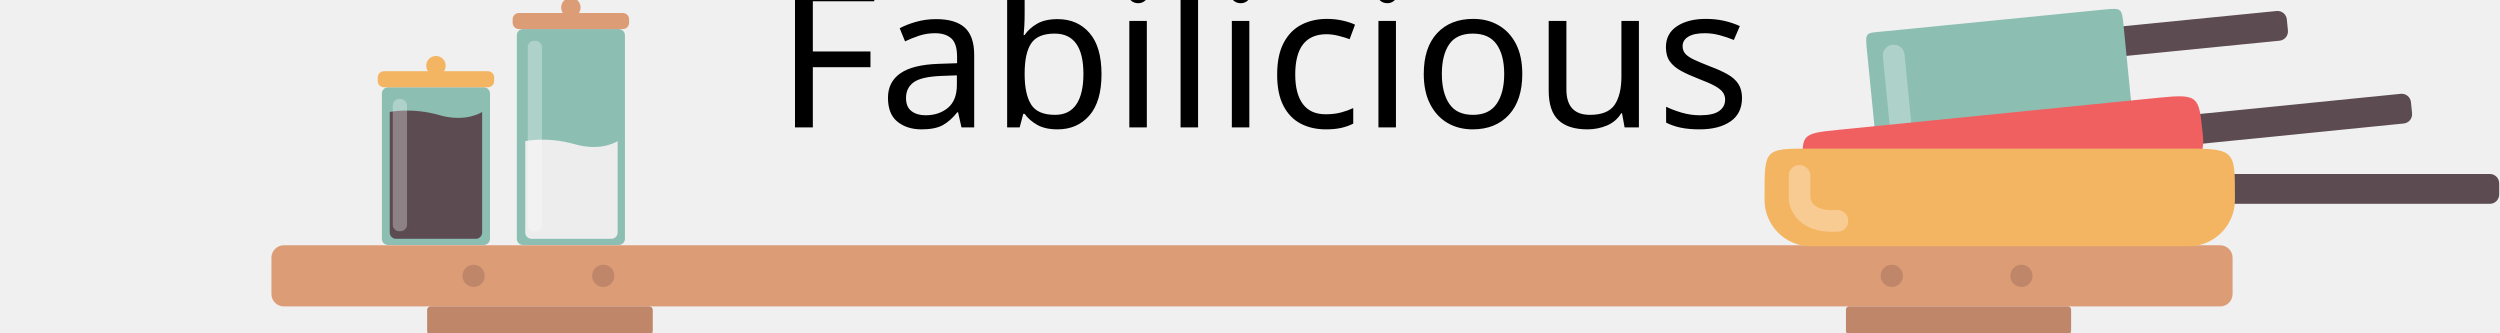
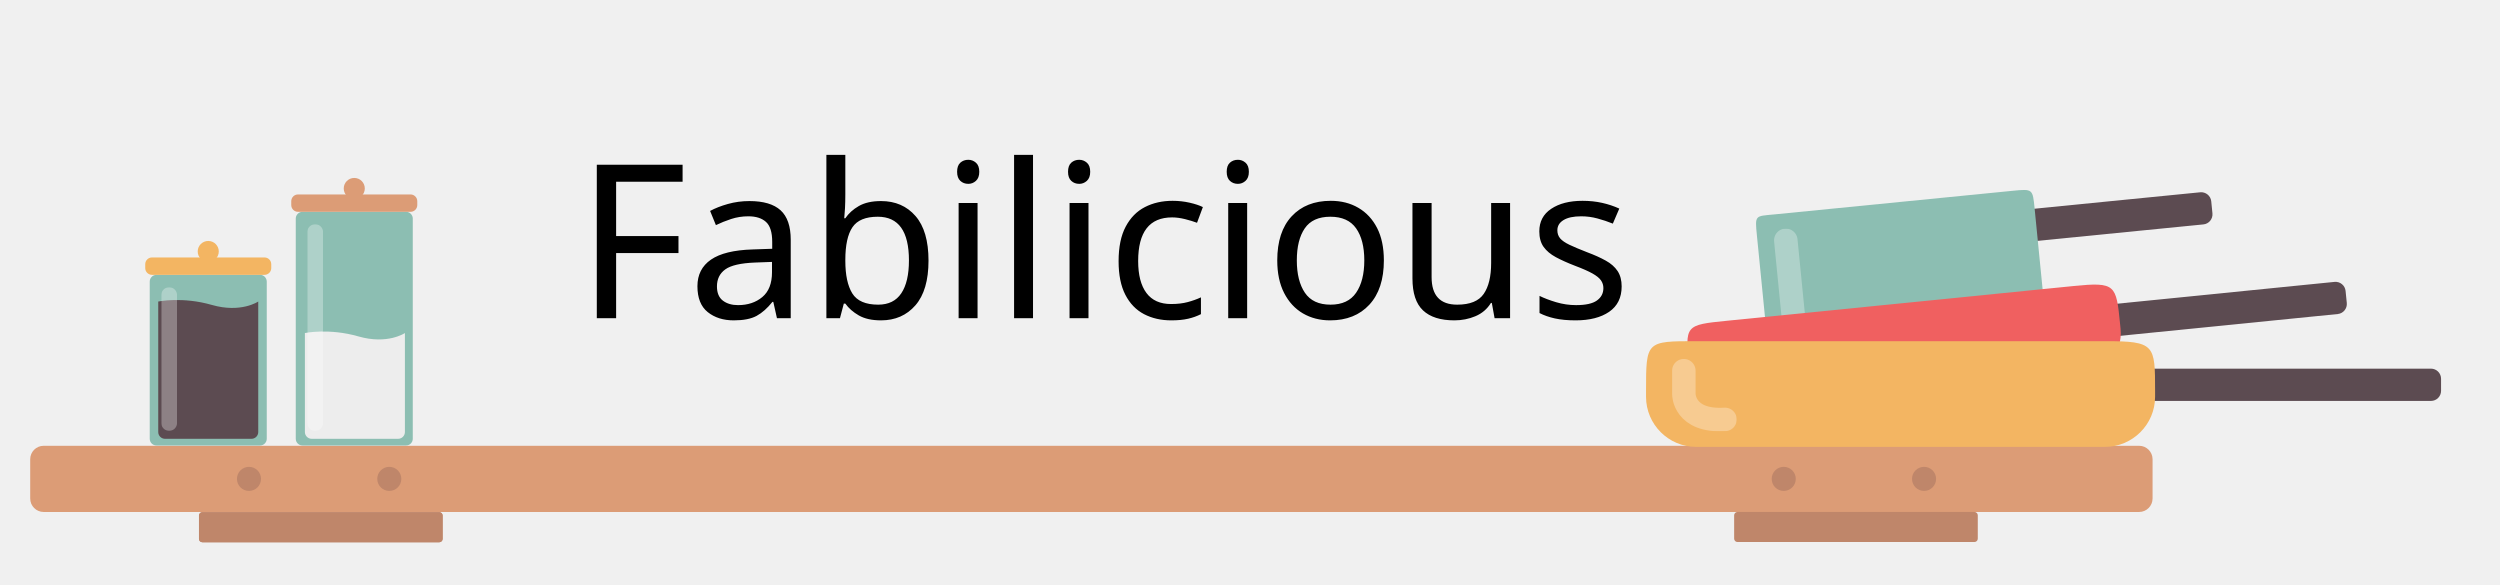
- <svg xmlns="http://www.w3.org/2000/svg" id="svg8259" version="1.1" width="1006.718" height="133.74" viewBox="0 0 1006.718 133.74">
+ <svg xmlns="http://www.w3.org/2000/svg" id="svg8259" version="1.1" width="262.541mm" height="61.409mm" viewBox="0 0 930.263 217.591">
  <defs id="defs8263">
    <clipPath clipPathUnits="userSpaceOnUse" id="clipPath10043">
      <path d="m -50.859,-313.507 c -7.716,0.139 -14.085,-6.006 -14.223,-13.724 -0.138,-7.716 6.004,-14.084 13.723,-14.223 7.715,-0.141 14.082,6.004 14.223,13.72 0.139,7.716 -6.004,14.088 -13.723,14.226 m 76.7,73.5 -11.75,0.211 c -15.448,-0.973 -34.529,-10.963 -37.784,-27.54 -3.822,-19.495 11.12,-34.987 10.467,-53.806 -1.236,-35.705 -43.593,-50.784 -66.35,-23.334 -24.592,29.666 7.875,48.896 3.226,78.092 -2.655,16.679 -21.361,27.348 -36.766,28.874 l -11.75,0.212 c -11.024,0.196 -19.8,9.294 -19.602,20.319 l 4.02,223.565 c 0.199,11.025 9.297,19.802 20.321,19.602 l 148.711,-2.675 c 11.023,-0.196 21.794,-9.33 21.598,-20.356 L 46.161,-220.407 c -0.199,-11.026 -9.293,-19.799 -20.32,-19.6" style="fill:#549eaf;fill-opacity:1;fill-rule:nonzero;stroke:none" id="path10045" />
    </clipPath>
    <clipPath clipPathUnits="userSpaceOnUse" id="clipPath10039">
      <path d="m -50.859,-313.507 c -7.716,0.139 -14.085,-6.006 -14.223,-13.724 -0.138,-7.716 6.004,-14.084 13.723,-14.223 7.715,-0.141 14.082,6.004 14.223,13.72 0.139,7.716 -6.004,14.088 -13.723,14.226 m 76.7,73.5 -11.75,0.211 c -15.448,-0.973 -34.529,-10.963 -37.784,-27.54 -3.822,-19.495 11.12,-34.987 10.467,-53.806 -1.236,-35.705 -43.593,-50.784 -66.35,-23.334 -24.592,29.666 7.875,48.896 3.226,78.092 -2.655,16.679 -21.361,27.348 -36.766,28.874 l -11.75,0.212 c -11.024,0.196 -19.8,9.294 -19.602,20.319 l 4.02,223.565 c 0.199,11.025 9.297,19.802 20.321,19.602 l 148.711,-2.675 c 11.023,-0.196 21.794,-9.33 21.598,-20.356 L 46.161,-220.407 c -0.199,-11.026 -9.293,-19.799 -20.32,-19.6" style="fill:#549eaf;fill-opacity:1;fill-rule:nonzero;stroke:none" id="path10041" />
    </clipPath>
    <clipPath clipPathUnits="userSpaceOnUse" id="clipPath10035">
      <path d="m -50.859,-313.507 c -7.716,0.139 -14.085,-6.006 -14.223,-13.724 -0.138,-7.716 6.004,-14.084 13.723,-14.223 7.715,-0.141 14.082,6.004 14.223,13.72 0.139,7.716 -6.004,14.088 -13.723,14.226 m 76.7,73.5 -11.75,0.211 c -15.448,-0.973 -34.529,-10.963 -37.784,-27.54 -3.822,-19.495 11.12,-34.987 10.467,-53.806 -1.236,-35.705 -43.593,-50.784 -66.35,-23.334 -24.592,29.666 7.875,48.896 3.226,78.092 -2.655,16.679 -21.361,27.348 -36.766,28.874 l -11.75,0.212 c -11.024,0.196 -19.8,9.294 -19.602,20.319 l 4.02,223.565 c 0.199,11.025 9.297,19.802 20.321,19.602 l 148.711,-2.675 c 11.023,-0.196 21.794,-9.33 21.598,-20.356 L 46.161,-220.407 c -0.199,-11.026 -9.293,-19.799 -20.32,-19.6" style="fill:#549eaf;fill-opacity:1;fill-rule:nonzero;stroke:none" id="path10037" />
    </clipPath>
    <clipPath clipPathUnits="userSpaceOnUse" id="clipPath10031">
      <path d="m -50.859,-313.507 c -7.716,0.139 -14.085,-6.006 -14.223,-13.724 -0.138,-7.716 6.004,-14.084 13.723,-14.223 7.715,-0.141 14.082,6.004 14.223,13.72 0.139,7.716 -6.004,14.088 -13.723,14.226 m 76.7,73.5 -11.75,0.211 c -15.448,-0.973 -34.529,-10.963 -37.784,-27.54 -3.822,-19.495 11.12,-34.987 10.467,-53.806 -1.236,-35.705 -43.593,-50.784 -66.35,-23.334 -24.592,29.666 7.875,48.896 3.226,78.092 -2.655,16.679 -21.361,27.348 -36.766,28.874 l -11.75,0.212 c -11.024,0.196 -19.8,9.294 -19.602,20.319 l 4.02,223.565 c 0.199,11.025 9.297,19.802 20.321,19.602 l 148.711,-2.675 c 11.023,-0.196 21.794,-9.33 21.598,-20.356 L 46.161,-220.407 c -0.199,-11.026 -9.293,-19.799 -20.32,-19.6" style="fill:#549eaf;fill-opacity:1;fill-rule:nonzero;stroke:none" id="path10033" />
    </clipPath>
    <clipPath clipPathUnits="userSpaceOnUse" id="clipPath322">
      <path d="m 498.75,595.5 19.25,0 0,-21.548 -19.25,0 0,21.548 z" id="path324" />
    </clipPath>
    <clipPath clipPathUnits="userSpaceOnUse" id="clipPath290">
      <path d="m 529.105,634.301 10.236,0 0,-39.661 -10.236,0 0,39.661 z" id="path292" />
    </clipPath>
    <clipPath clipPathUnits="userSpaceOnUse" id="clipPath1198">
      <path d="m 230.168,320.1 7,0 0,-63.821 -7,0 0,63.821 z" id="path1200" />
    </clipPath>
    <clipPath clipPathUnits="userSpaceOnUse" id="clipPath1102">
      <path d="m 295.055,348.1 7,0 0,-91.821 -7,0 0,91.821 z" id="path1104" />
    </clipPath>
  </defs>
-   <g id="layer3" style="display:inline" transform="translate(-449.6168,-111.5246)" />
-   <g id="layer5" style="display:inline" transform="translate(-449.6168,-111.5246)" />
-   <g id="layer4" style="display:inline" transform="translate(-449.6168,-111.5246)">
+   <g id="layer3" style="display:inline" transform="translate(-547.6763,-44.40846)" />
+   <g id="layer5" style="display:inline" transform="translate(-547.6763,-44.40846)" />
+   <g id="layer4" style="display:inline" transform="translate(-547.6763,-44.40846)">
    <path id="path1370" style="fill:#dc9c76;fill-opacity:1;fill-rule:nonzero;stroke:none" d="m 1343.656,234.917 -779.741,0 c -2.75,0 -5,-2.25 -5,-5 l 0,-14.63 c 0,-2.75 2.25,-5 5,-5 l 779.741,0 c 2.75,0 5,2.25 5,5 l 0,14.63 c 0,2.75 -2.25,5 -5,5" />
    <path id="path1374" style="fill:#bf866a;fill-opacity:1;fill-rule:nonzero;stroke:none" d="m 711.129,246.181 -88.161,0 c -0.688,0 -1.25,-0.562 -1.25,-1.25 l 0,-8.69 c 0,-0.688 0.562,-1.25 1.25,-1.25 l 88.161,0 c 0.688,0 1.25,0.562 1.25,1.25 l 0,8.69 c 0,0.688 -0.562,1.25 -1.25,1.25" />
    <path id="path1382" style="fill:#bf866a;fill-opacity:1;fill-rule:nonzero;stroke:none" d="m 644.806,222.602 c 0,2.475 -2.006,4.481 -4.481,4.481 -2.475,0 -4.481,-2.006 -4.481,-4.481 0,-2.475 2.006,-4.481 4.481,-4.481 2.475,0 4.481,2.006 4.481,4.481" />
    <path id="path1386" style="fill:#bf866a;fill-opacity:1;fill-rule:nonzero;stroke:none" d="m 697.017,222.602 c 0,2.475 -2.006,4.481 -4.481,4.481 -2.475,0 -4.481,-2.006 -4.481,-4.481 0,-2.475 2.006,-4.481 4.481,-4.481 2.475,0 4.481,2.006 4.481,4.481" />
    <path id="path1390" style="fill:#bf866a;fill-opacity:1;fill-rule:nonzero;stroke:none" d="m 1215.895,222.602 c 0,2.475 -2.006,4.481 -4.481,4.481 -2.475,0 -4.481,-2.006 -4.481,-4.481 0,-2.475 2.006,-4.481 4.481,-4.481 2.475,0 4.481,2.006 4.481,4.481" />
    <path id="path1394" style="fill:#bf866a;fill-opacity:1;fill-rule:nonzero;stroke:none" d="m 1268.106,222.602 c 0,2.475 -2.006,4.481 -4.481,4.481 -2.475,0 -4.481,-2.006 -4.481,-4.481 0,-2.475 2.006,-4.481 4.481,-4.481 2.475,0 4.481,2.006 4.481,4.481" />
    <g id="g3513" transform="translate(0,-2)">
      <path d="m 1367.575,129.913 -103.33,10.238 c -2.053,0.203 -3.897,-1.31 -4.101,-3.362 l -0.445,-4.492 c -0.204,-2.053 1.31,-3.897 3.362,-4.101 l 103.329,-10.238 c 2.053,-0.203 3.899,1.31 4.103,3.362 l 0.445,4.492 c 0.203,2.053 -1.31,3.897 -3.362,4.101" style="fill:#5c4b51;fill-opacity:1;fill-rule:nonzero;stroke:none" id="path280" />
      <path d="m 1302.854,178.074 -88.916,8.809 c -3.961,0.393 -7.522,-2.526 -7.915,-6.487 l -4.586,-46.292 c -0.775,-7.821 -0.714,-7.201 6.487,-7.915 l 88.916,-8.809 c 7.201,-0.714 7.214,-0.588 7.915,6.487 l 4.586,46.292 c 0.393,3.961 -2.526,7.522 -6.487,7.915" style="fill:#8cbeb2;fill-opacity:1;fill-rule:nonzero;stroke:none" id="path284" />
      <g style="opacity:0.3" id="g296" clip-path="url(#clipPath290)" transform="matrix(1.25,0,0,-1.25,546.4249,924.3476)">
        <g id="g298" transform="translate(532.6051,630.8011)">
          <path id="path300" style="fill:none;stroke:#ffffff;stroke-width:7;stroke-linecap:round;stroke-linejoin:round;stroke-miterlimit:10;stroke-dasharray:none;stroke-opacity:1" d="M 0,0 3.236,-32.661" />
        </g>
      </g>
      <path d="m 1417.573,163.258 -103.319,10.354 c -2.051,0.206 -3.899,-1.305 -4.105,-3.357 l -0.45,-4.491 c -0.205,-2.053 1.305,-3.9 3.357,-4.105 l 103.319,-10.355 c 2.051,-0.205 3.899,1.306 4.105,3.357 l 0.45,4.492 c 0.205,2.053 -1.305,3.899 -3.357,4.105" style="fill:#5c4b51;fill-opacity:1;fill-rule:nonzero;stroke:none" id="path304" />
      <path d="m 1322.577,186.142 -128.834,12.911 c -8.668,0.869 -16.469,-5.511 -17.337,-14.179 l -0.179,-1.782 c -1.579,-15.758 -1.579,-15.758 14.179,-17.336 l 128.834,-12.911 c 15.759,-1.58 15.869,-0.479 17.337,14.178 l 0.179,1.782 c 0.869,8.668 -5.513,16.469 -14.179,17.337" style="fill:#f06060;fill-opacity:1;fill-rule:nonzero;stroke:none" id="path308" />
      <path d="m 1452.258,195.598 -103.836,0 c -2.062,0 -3.75,-1.688 -3.75,-3.75 l 0,-4.514 c 0,-2.062 1.688,-3.75 3.75,-3.75 l 103.836,0 c 2.062,0 3.75,1.688 3.75,3.75 l 0,4.514 c 0,2.062 -1.688,3.75 -3.75,3.75" style="fill:#5c4b51;fill-opacity:1;fill-rule:nonzero;stroke:none" id="path312" />
      <path d="m 1330.98,212.694 -152.19,0 c -10.239,0 -18.615,-8.376 -18.615,-18.615 l 0,-2.105 c 0,-18.615 0,-18.615 18.615,-18.615 l 152.19,0 c 18.615,0 18.615,1.301 18.615,18.615 l 0,2.105 c 0,10.239 -8.377,18.615 -18.615,18.615" style="fill:#f3b562;fill-opacity:1;fill-rule:nonzero;stroke:none" id="path316" />
      <g style="opacity:0.3" id="g328" clip-path="url(#clipPath322)" transform="matrix(1.25,0,0,-1.25,546.4249,924.3476)">
        <g id="g330" transform="translate(502.25,592)">
          <path id="path332" style="fill:none;stroke:#ffffff;stroke-width:7;stroke-linecap:round;stroke-linejoin:round;stroke-miterlimit:10;stroke-dasharray:none;stroke-opacity:1" d="m 0,0 0,-7 c 0,0 0,-8.25 12.25,-7.5" />
        </g>
      </g>
    </g>
    <g id="g10425" transform="matrix(0.6699124,0,0,0.6699124,-189.6094,-267.3187)">
      <path d="m 1326.099,712.784 -57.5,0 c -2.062,0 -3.75,-1.688 -3.75,-3.75 l 0,-122.3 c 0,-2.062 1.688,-3.75 3.75,-3.75 l 57.5,0 c 2.062,0 3.75,1.688 3.75,3.75 l 0,122.3 c 0,2.062 -1.688,3.75 -3.75,3.75" style="fill:#8cbeb2;fill-opacity:1;fill-rule:nonzero;stroke:none" id="path1084" />
      <path d="m 1328.599,582.984 -62.5,0 c -2.062,0 -3.75,-1.688 -3.75,-3.75 l 0,-2.155 c 0,-2.062 1.688,-3.75 3.75,-3.75 l 62.5,0 c 2.062,0 3.75,1.688 3.75,3.75 l 0,2.155 c 0,2.062 -1.688,3.75 -3.75,3.75" style="fill:#dc9c76;fill-opacity:1;fill-rule:nonzero;stroke:none" id="path1088" />
      <path d="m 1303.199,570.012 c 0,3.231 -2.619,5.85 -5.85,5.85 -3.231,0 -5.85,-2.619 -5.85,-5.85 0,-3.231 2.619,-5.85 5.85,-5.85 3.231,0 5.85,2.619 5.85,5.85" style="fill:#dc9c76;fill-opacity:1;fill-rule:nonzero;stroke:none" id="path1092" />
      <path d="m 1325.474,650.308 0,55 c 0,2.062 -1.688,3.75 -3.75,3.75 l -48.047,0 c -2.062,0 -3.75,-1.688 -3.75,-3.75 l 0,-55 c 0,0 13.456,-2.812 29.706,1.875 16.25,4.688 25.841,-1.875 25.841,-1.875" style="fill:#ededed;fill-opacity:1;fill-rule:nonzero;stroke:none" id="path1096" />
      <g style="opacity:0.3" id="g1108" clip-path="url(#clipPath1102)" transform="matrix(1.25,0,0,-1.25,902.4452,1024.995)">
        <g id="g1110" transform="translate(298.5551,344.5996)">
          <path id="path1112" style="fill:none;stroke:#ffffff;stroke-width:7;stroke-linecap:round;stroke-linejoin:round;stroke-miterlimit:10;stroke-dasharray:none;stroke-opacity:1" d="M 0,0 0,-84.821" />
        </g>
      </g>
      <path d="m 1244.989,712.784 -57.5,0 c -2.062,0 -3.75,-1.688 -3.75,-3.75 l 0,-87.3 c 0,-2.062 1.688,-3.75 3.75,-3.75 l 57.5,0 c 2.062,0 3.75,1.688 3.75,3.75 l 0,87.3 c 0,2.062 -1.688,3.75 -3.75,3.75" style="fill:#8cbeb2;fill-opacity:1;fill-rule:nonzero;stroke:none" id="path1180" />
      <path d="m 1247.489,617.984 -62.5,0 c -2.062,0 -3.75,-1.688 -3.75,-3.75 l 0,-2.155 c 0,-2.062 1.688,-3.75 3.75,-3.75 l 62.5,0 c 2.062,0 3.75,1.688 3.75,3.75 l 0,2.155 c 0,2.062 -1.688,3.75 -3.75,3.75" style="fill:#f3b562;fill-opacity:1;fill-rule:nonzero;stroke:none" id="path1184" />
      <path d="m 1222.09,605.012 c 0,3.231 -2.619,5.85 -5.85,5.85 -3.231,0 -5.85,-2.619 -5.85,-5.85 0,-3.231 2.619,-5.85 5.85,-5.85 3.231,0 5.85,2.619 5.85,5.85" style="fill:#f3b562;fill-opacity:1;fill-rule:nonzero;stroke:none" id="path1188" />
      <path d="m 1244.013,632.808 0,72.5 c 0,2.062 -1.688,3.75 -3.75,3.75 l -48.047,0 c -2.062,0 -3.75,-1.688 -3.75,-3.75 l 0,-72.5 c 0,0 13.456,-2.812 29.706,1.875 16.25,4.688 25.841,-1.875 25.841,-1.875" style="fill:#5c4b51;fill-opacity:1;fill-rule:nonzero;stroke:none" id="path1192" />
      <g style="opacity:0.3" id="g1204" clip-path="url(#clipPath1198)" transform="matrix(1.25,0,0,-1.25,902.4452,1024.995)">
        <g id="g1206" transform="translate(233.6677,316.5996)">
          <path id="path1208" style="fill:none;stroke:#ffffff;stroke-width:7;stroke-linecap:round;stroke-linejoin:round;stroke-miterlimit:10;stroke-dasharray:none;stroke-opacity:1" d="M 0,0 0,-56.821" />
        </g>
      </g>
    </g>
    <path d="m 711.129,246.181 -88.161,0 c -0.688,0 -1.25,-0.562 -1.25,-1.25 l 0,-8.69 c 0,-0.688 0.562,-1.25 1.25,-1.25 l 88.161,0 c 0.688,0 1.25,0.562 1.25,1.25 l 0,8.69 c 0,0.688 -0.562,1.25 -1.25,1.25" style="fill:#bf866a;fill-opacity:1;fill-rule:nonzero;stroke:none" id="path3480" />
    <path d="m 1282.371,246.101 -88.161,0 c -0.688,0 -1.25,-0.562 -1.25,-1.25 l 0,-8.69 c 0,-0.688 0.562,-1.25 1.25,-1.25 l 88.161,0 c 0.688,0 1.25,0.562 1.25,1.25 l 0,8.69 c 0,0.688 -0.562,1.25 -1.25,1.25" style="display:inline;fill:#bf866a;fill-opacity:1;fill-rule:nonzero;stroke:none" id="path3480-6" />
    <text xml:space="preserve" style="font-style:normal;font-weight:normal;font-size:10px;line-height:125%;font-family:sans-serif;letter-spacing:0px;word-spacing:0px;fill:#000000;fill-opacity:1;stroke:none;stroke-width:1px;stroke-linecap:butt;stroke-linejoin:miter;stroke-opacity:1" x="761.983" y="162.822" id="text4187">
      <tspan id="tspan4189" x="761.983" y="162.822" style="font-style:normal;font-variant:normal;font-weight:normal;font-stretch:normal;font-size:80px;font-family:'Delicious Curls Bold';-inkscape-font-specification:'Delicious Curls Bold, '">Fabilicious</tspan>
    </text>
  </g>
</svg>
